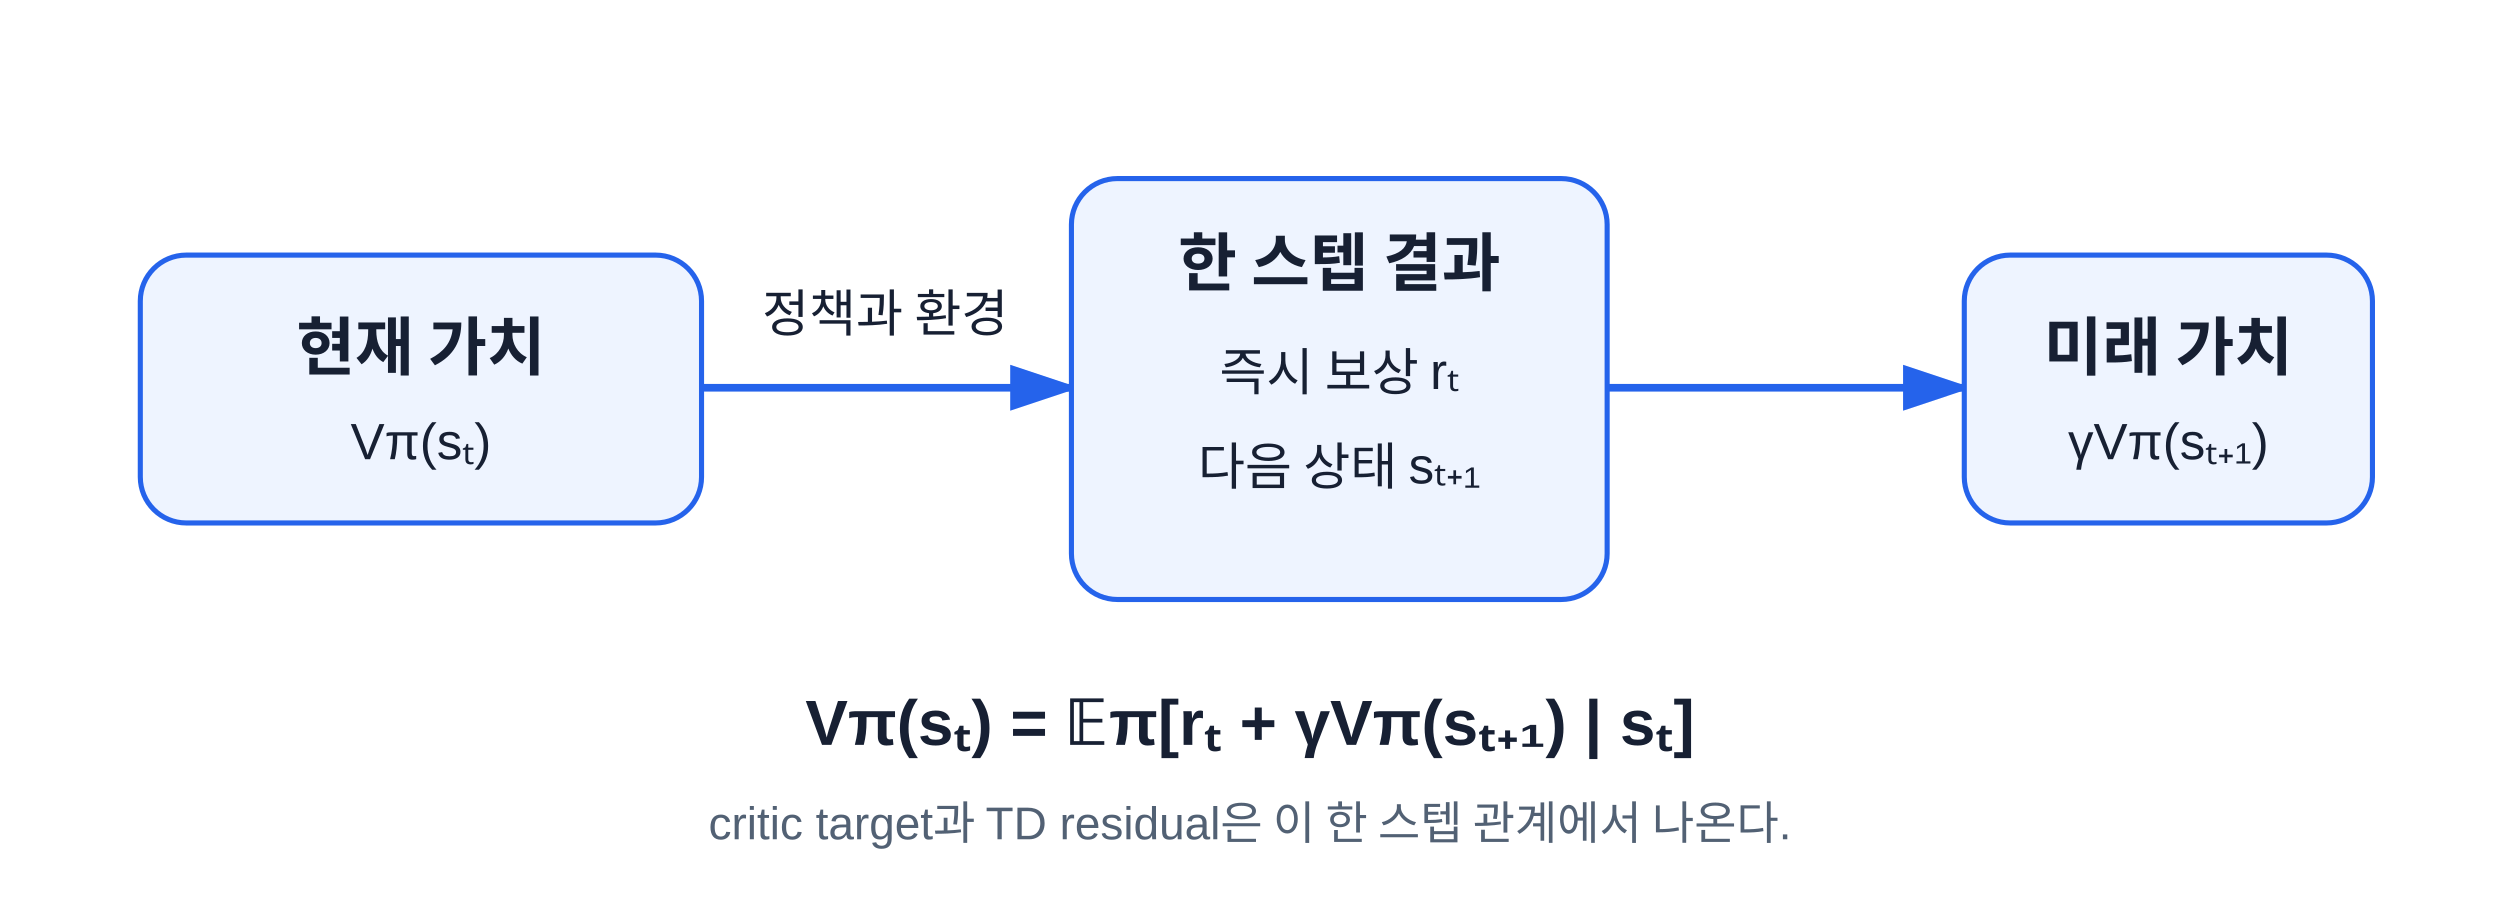
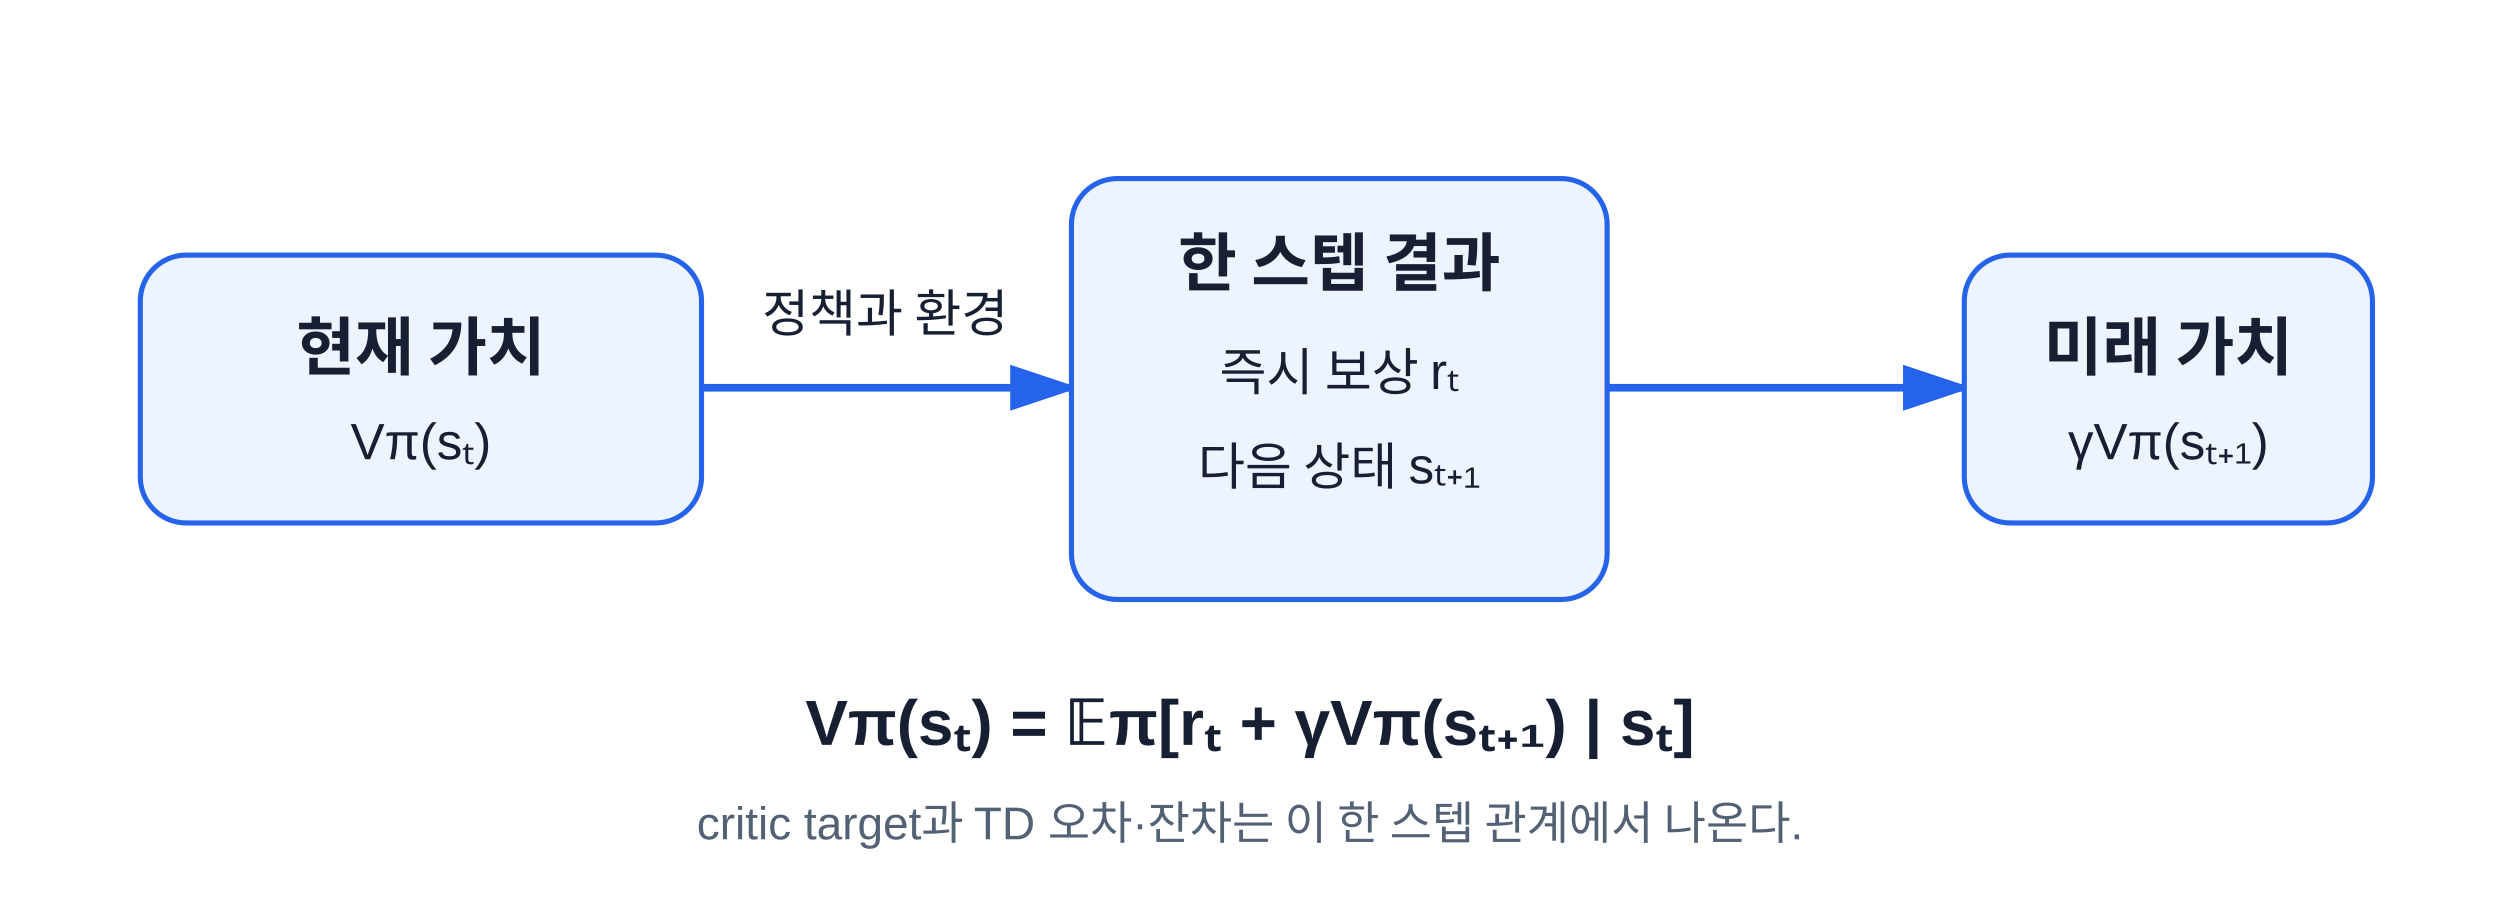
<svg xmlns="http://www.w3.org/2000/svg" viewBox="0 0 980 360" role="img" aria-labelledby="title desc">
  <defs>
    <marker id="a" markerWidth="10" markerHeight="10" refX="8" refY="3" orient="auto">
      <path d="M0 0L0 6L9 3z" fill="#2563eb" />
    </marker>
    <style>text{font-family:Arial,'Noto Sans KR',sans-serif;fill:#172033}.n{fill:#eef4ff;stroke:#2563eb;stroke-width:2}.arrow{stroke:#2563eb;stroke-width:3;fill:none;marker-end:url(#a)}.h{font-size:25px;font-weight:700}.t{font-size:20px}.m{font-size:18px;fill:#526174}@media(prefers-color-scheme:dark){text{fill:#edf3ff}.n{fill:#172943;stroke:#77a7ff}.arrow{stroke:#77a7ff}.m{fill:#bdc9da}}</style>
  </defs>
  <rect class="n" x="55" y="100" width="220" height="105" rx="18" />
  <text class="h" x="165" y="145" text-anchor="middle">현재 가치</text>
  <text class="t" x="165" y="180" text-anchor="middle">Vπ(sₜ)</text>
  <path class="arrow" d="M275 152H420" />
  <text class="t" x="347" y="130" text-anchor="middle">정책과 환경</text>
  <rect class="n" x="420" y="70" width="210" height="165" rx="18" />
  <text class="h" x="525" y="112" text-anchor="middle">한 스텝 결과</text>
  <text class="t" x="525" y="153" text-anchor="middle">즉시 보상 rₜ</text>
  <text class="t" x="525" y="190" text-anchor="middle">다음 상태 sₜ₊₁</text>
  <path class="arrow" d="M630 152H770" />
  <rect class="n" x="770" y="100" width="160" height="105" rx="18" />
  <text class="h" x="850" y="145" text-anchor="middle">미래 가치</text>
  <text class="t" x="850" y="180" text-anchor="middle">γVπ(sₜ₊₁)</text>
  <text class="h" x="490" y="292" text-anchor="middle">Vπ(sₜ) = 𝔼π[rₜ + γVπ(sₜ₊₁) | sₜ]</text>
-   <text class="m" x="490" y="329" text-anchor="middle">critic target과 TD residual은 이 한 스텝 관계에서 나온다.</text>
+   <text class="m" x="490" y="329" text-anchor="middle">critic target과 TD 오차·잔차는 이 한 스텝 관계에서 나온다.</text>
</svg>
